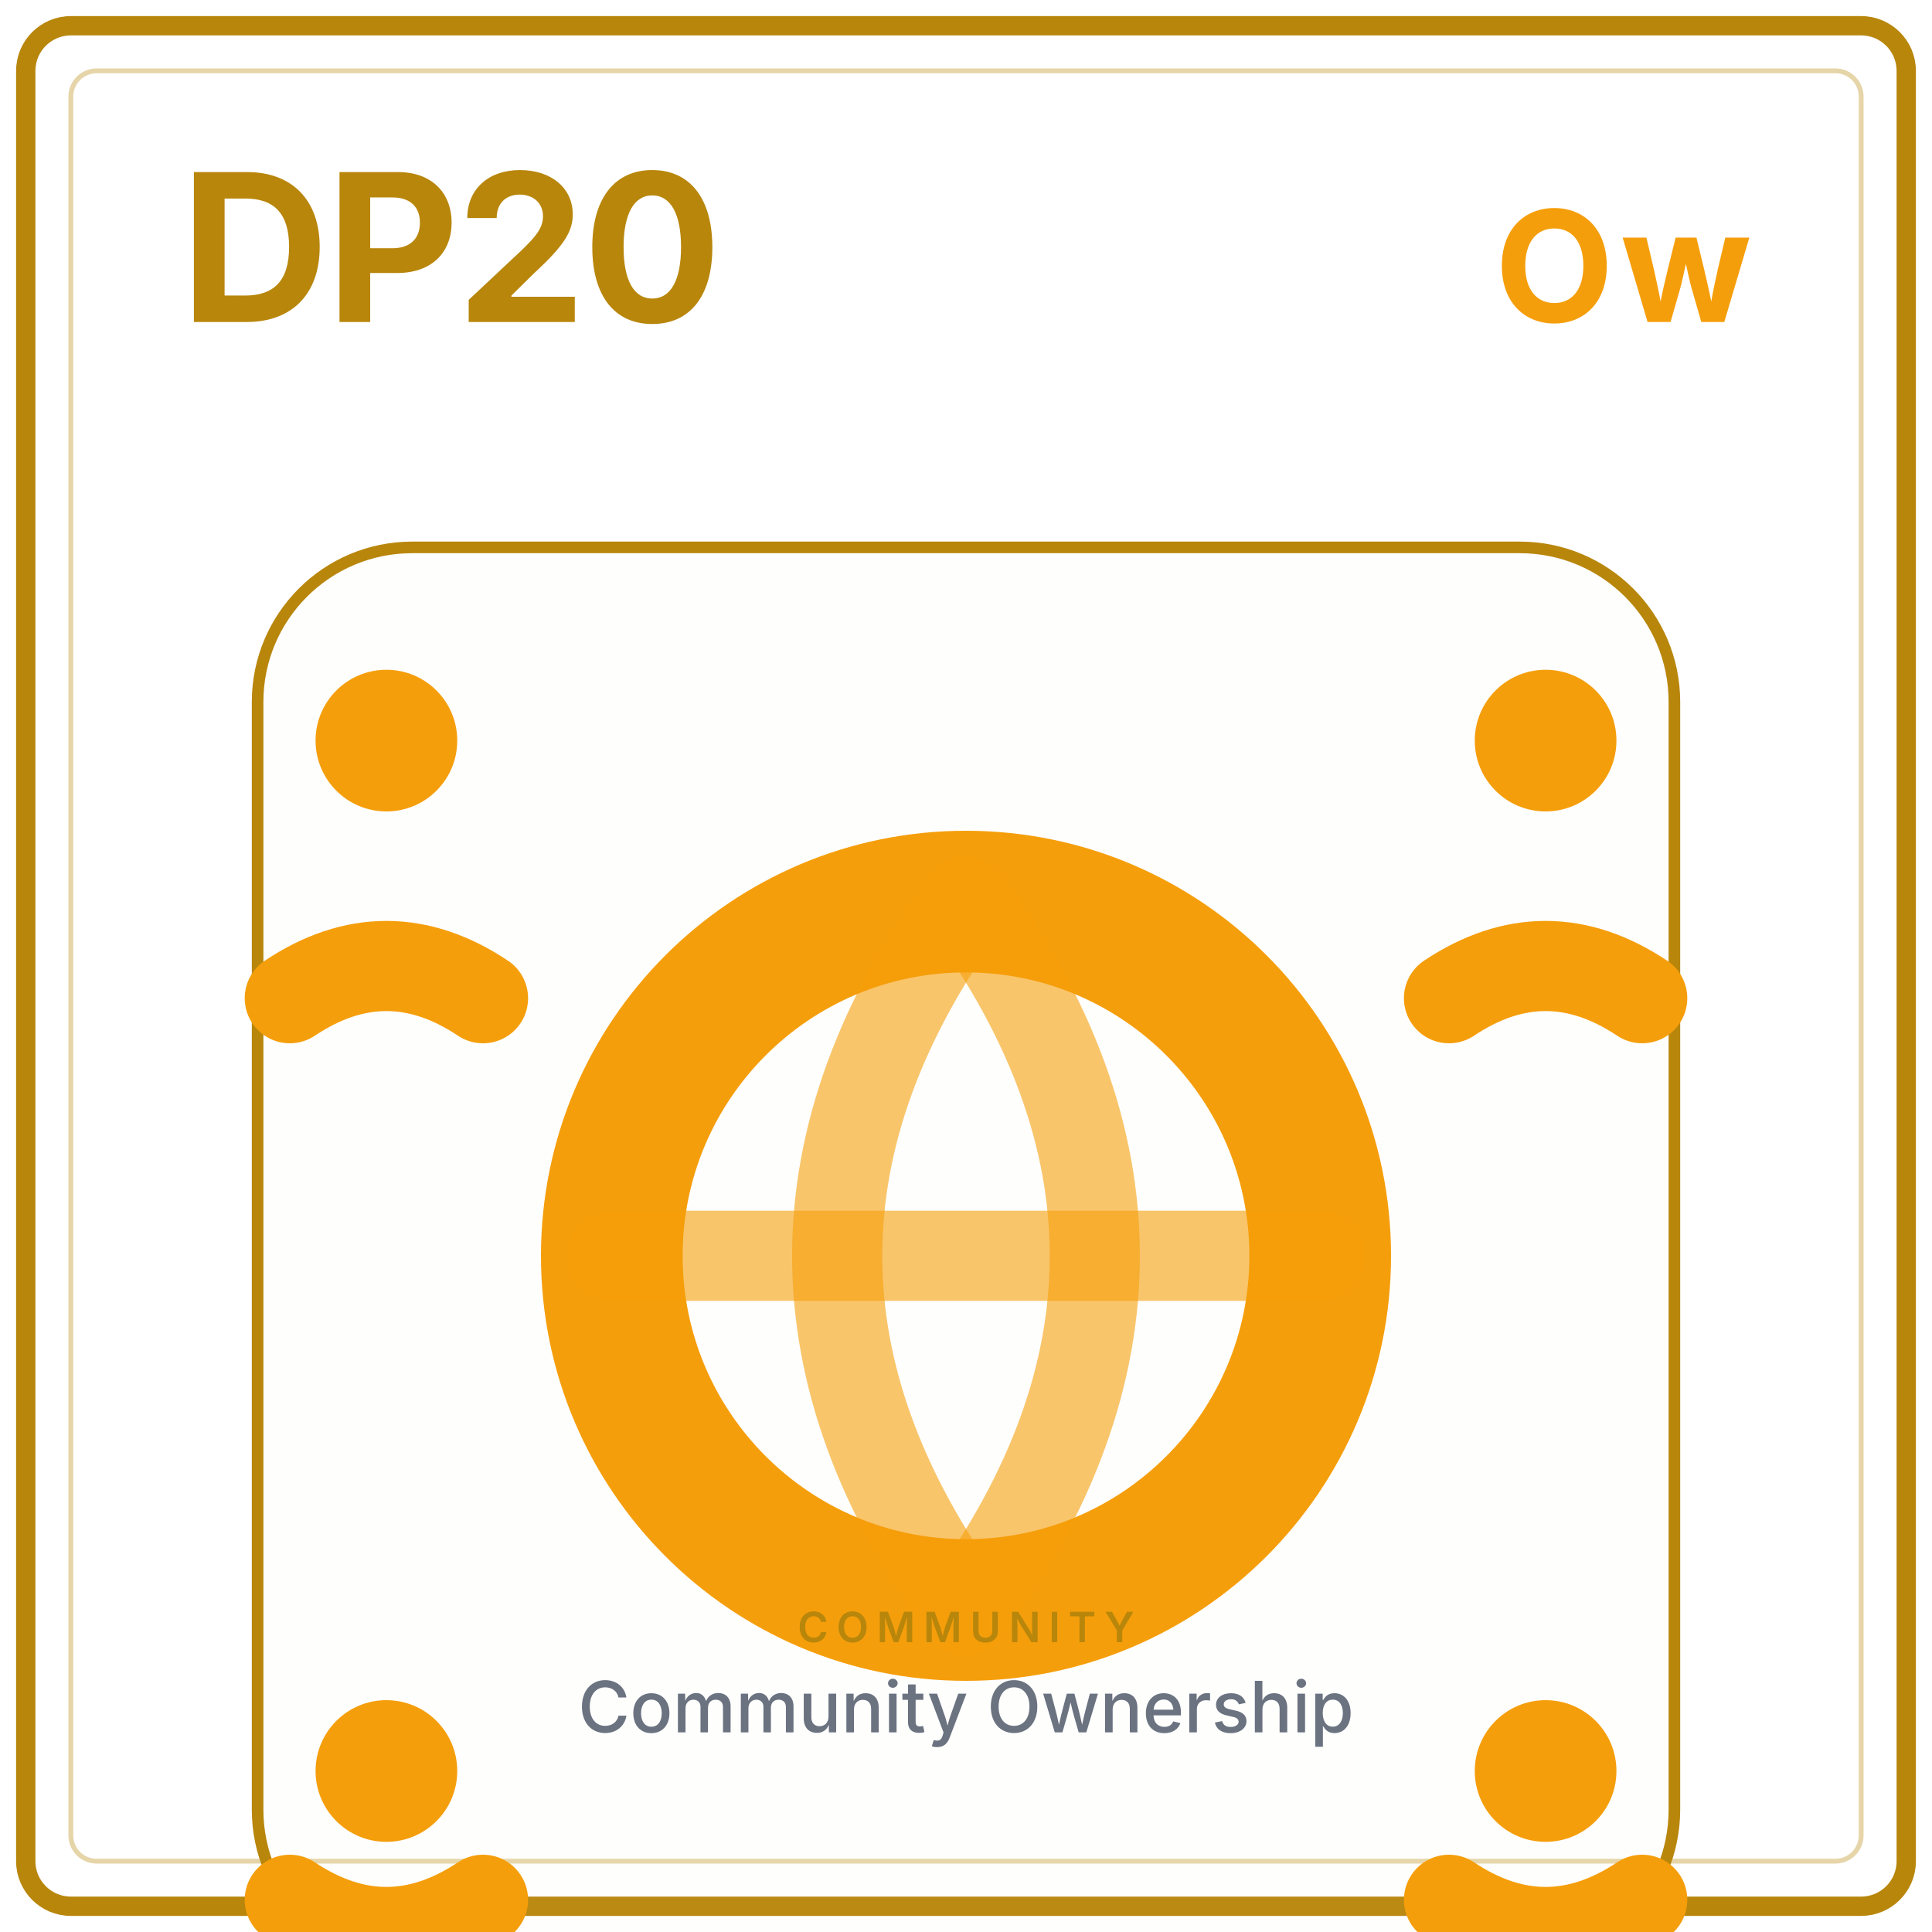
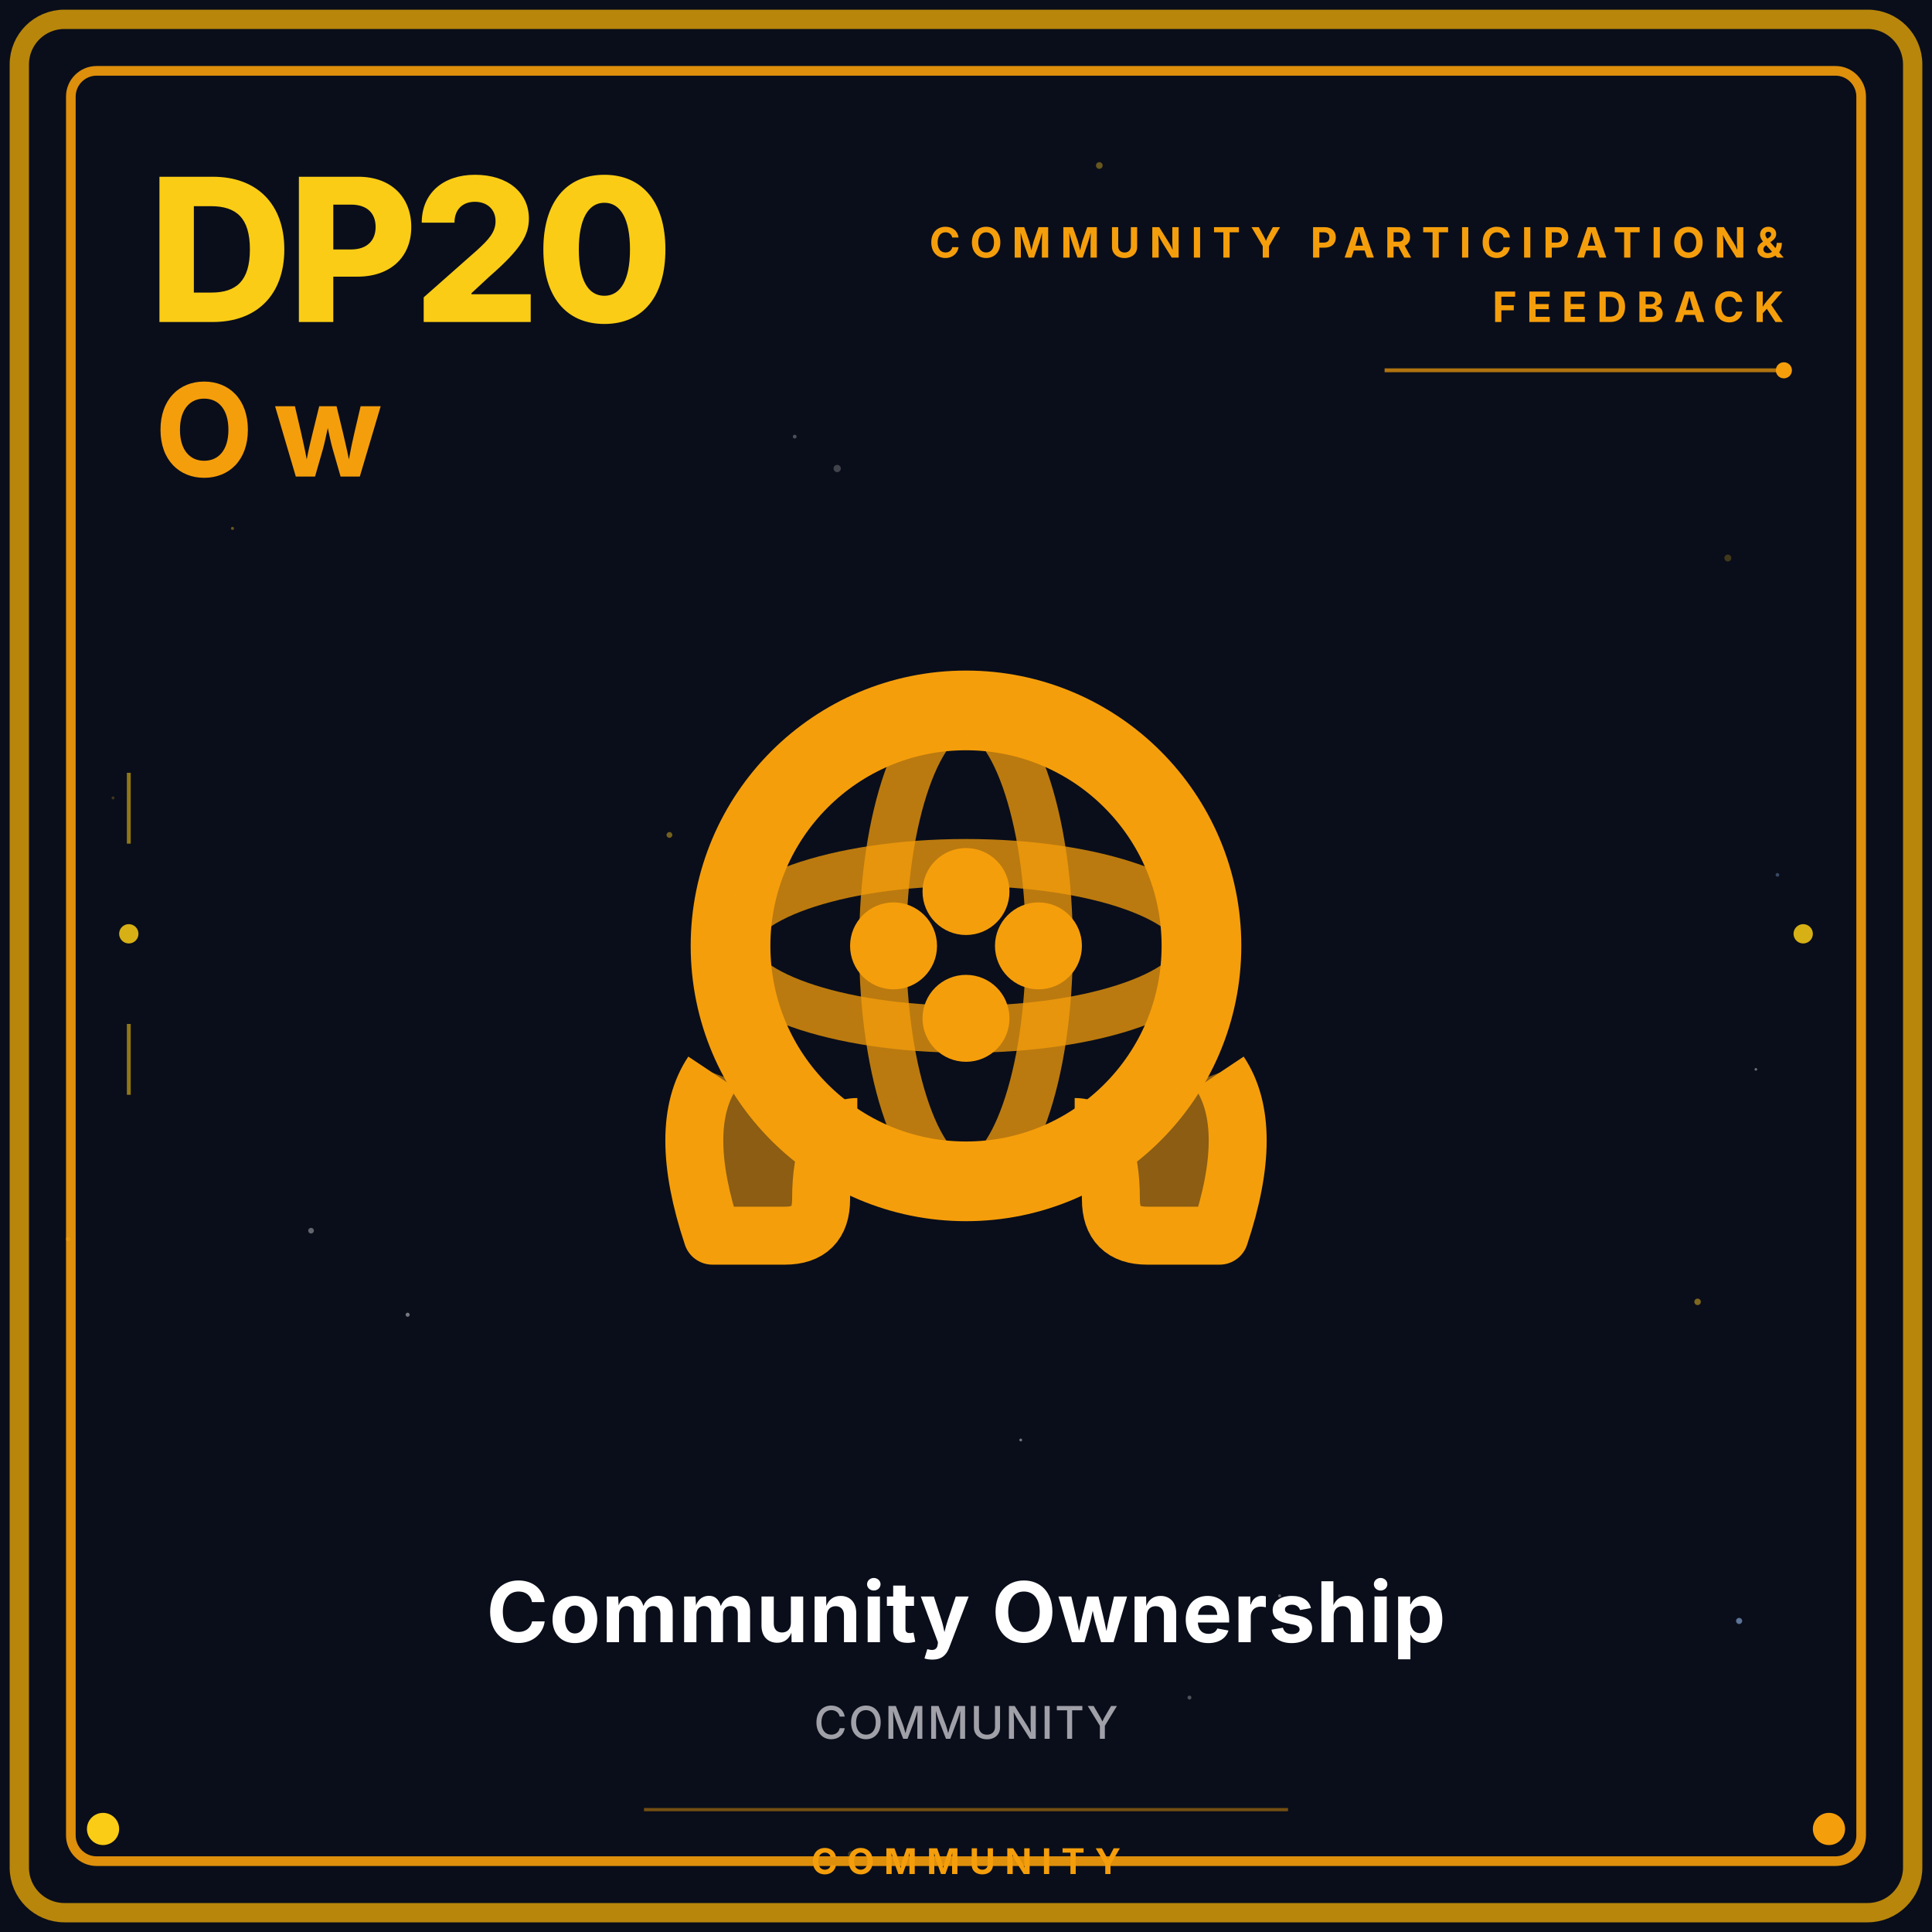
<svg xmlns="http://www.w3.org/2000/svg" viewBox="0 0 600 600" width="600" height="600" role="img" aria-labelledby="t">
-   <rect width="600" height="600" fill="#ffffff" />
-   <rect x="8" y="8" width="584" height="584" rx="14" fill="none" stroke="#b8860b" stroke-width="6" />
-   <rect x="22" y="22" width="556" height="556" rx="8" fill="none" stroke="#b8860b" stroke-width="1.5" stroke-opacity="0.35" />
-   <text x="56" y="100" font-family="Inter, &quot;SF Pro Text&quot;, &quot;Segoe UI&quot;, system-ui, sans-serif" font-size="64" font-weight="700" fill="#b8860b" letter-spacing="-1">DP20</text>
-   <text x="544" y="100" font-family="Inter, &quot;SF Pro Text&quot;, &quot;Segoe UI&quot;, system-ui, sans-serif" font-size="48" font-weight="700" fill="#f59e0b" text-anchor="end" letter-spacing="2">Ow</text>
-   <svg x="60" y="150" width="480" height="480" viewBox="0 0 24 24" fill="none">
-     <rect x="1.0" y="1.0" width="22" height="22" rx="2.4" fill="#f5e9c8" fill-opacity="0.04" stroke="#b8860b" stroke-width="0.18" />
-     <circle cx="12" cy="12" r="5.5" fill="none" stroke="#f59e0b" stroke-width="2.2" stroke-opacity="1.0" />
-     <path d="M 6.5 12 L 17.5 12" fill="none" stroke="#f59e0b" stroke-width="1.4" stroke-opacity="0.6" stroke-linejoin="round" stroke-linecap="round" />
-     <path d="M 12 6.5 Q 8 12 12 17.5" fill="none" stroke="#f59e0b" stroke-width="1.4" stroke-opacity="0.6" stroke-linejoin="round" stroke-linecap="round" />
-     <path d="M 12 6.5 Q 16 12 12 17.5" fill="none" stroke="#f59e0b" stroke-width="1.4" stroke-opacity="0.6" stroke-linejoin="round" stroke-linecap="round" />
-     <circle cx="3" cy="4" r="1.1" fill="#f59e0b" stroke="none" stroke-width="2.2" stroke-opacity="1.0" />
-     <path d="M 1.5 8 Q 3 7 4.5 8" fill="none" stroke="#f59e0b" stroke-width="1.4" stroke-opacity="1.0" stroke-linejoin="round" stroke-linecap="round" />
-     <circle cx="21" cy="4" r="1.1" fill="#f59e0b" stroke="none" stroke-width="2.2" stroke-opacity="1.0" />
-     <path d="M 19.5 8 Q 21 7 22.5 8" fill="none" stroke="#f59e0b" stroke-width="1.4" stroke-opacity="1.0" stroke-linejoin="round" stroke-linecap="round" />
-     <circle cx="3" cy="20" r="1.1" fill="#f59e0b" stroke="none" stroke-width="2.2" stroke-opacity="1.0" />
-     <path d="M 1.5 22 Q 3 23 4.5 22" fill="none" stroke="#f59e0b" stroke-width="1.4" stroke-opacity="1.0" stroke-linejoin="round" stroke-linecap="round" />
-     <circle cx="21" cy="20" r="1.1" fill="#f59e0b" stroke="none" stroke-width="2.2" stroke-opacity="1.0" />
-     <path d="M 19.5 22 Q 21 23 22.5 22" fill="none" stroke="#f59e0b" stroke-width="1.4" stroke-opacity="1.0" stroke-linejoin="round" stroke-linecap="round" />
+   <rect width="600" height="600" fill="#0a0e1a" />
+   <circle cx="527.2" cy="404.3" r="1.01" fill="#e8b923" fill-opacity="0.52" />
+   <circle cx="397.4" cy="495.6" r="0.48" fill="#ffffff" fill-opacity="0.31" />
+   <circle cx="35.1" cy="247.8" r="0.46" fill="#e8b923" fill-opacity="0.24" />
+   <circle cx="552.0" cy="271.7" r="0.57" fill="#a0c8ff" fill-opacity="0.31" />
+   <circle cx="207.9" cy="259.3" r="0.9" fill="#e8b923" fill-opacity="0.48" />
+   <circle cx="246.8" cy="135.6" r="0.59" fill="#ffffff" fill-opacity="0.27" />
+   <circle cx="126.6" cy="408.3" r="0.63" fill="#ffffff" fill-opacity="0.44" />
+   <circle cx="369.4" cy="527.2" r="0.61" fill="#ffffff" fill-opacity="0.28" />
+   <circle cx="341.4" cy="51.4" r="1.04" fill="#e8b923" fill-opacity="0.42" />
+   <circle cx="96.6" cy="382.2" r="0.88" fill="#ffffff" fill-opacity="0.36" />
+   <circle cx="536.6" cy="173.3" r="1.07" fill="#e8b923" fill-opacity="0.25" />
+   <circle cx="540.1" cy="503.4" r="0.95" fill="#a0c8ff" fill-opacity="0.55" />
+   <circle cx="260.0" cy="145.5" r="1.13" fill="#ffffff" fill-opacity="0.22" />
+   <circle cx="264.4" cy="575.9" r="1.07" fill="#e8b923" fill-opacity="0.24" />
+   <circle cx="21.1" cy="384.8" r="0.65" fill="#e8b923" fill-opacity="0.46" />
+   <circle cx="317.0" cy="447.2" r="0.44" fill="#ffffff" fill-opacity="0.43" />
+   <circle cx="545.3" cy="332.1" r="0.41" fill="#ffffff" fill-opacity="0.4" />
+   <circle cx="72.2" cy="164.1" r="0.47" fill="#e8b923" fill-opacity="0.43" />
+   <rect x="6" y="6" width="588" height="588" rx="14" fill="none" stroke="#b8860b" stroke-width="6" />
+   <rect x="22" y="22" width="556" height="556" rx="8" fill="none" stroke="#f59e0b" stroke-width="3" stroke-opacity="0.9" />
+   <text x="46" y="100" font-family="'Inter','SF Pro Display','Segoe UI','Liberation Sans','DejaVu Sans',system-ui,sans-serif" font-size="62" font-weight="800" fill="#facc15" letter-spacing="-1.5">DP20</text>
+   <text x="48" y="148" font-family="'Inter','SF Pro Display','Segoe UI','Liberation Sans','DejaVu Sans',system-ui,sans-serif" font-size="40" font-weight="700" fill="#f59e0b" letter-spacing="6">Ow</text>
+   <text x="554" y="80" font-family="'Inter','SF Pro Display','Segoe UI','Liberation Sans','DejaVu Sans',system-ui,sans-serif" font-size="13" font-weight="700" fill="#f59e0b" letter-spacing="3" text-anchor="end">COMMUNITY PARTICIPATION&amp;</text>
+   <text x="554" y="100" font-family="'Inter','SF Pro Display','Segoe UI','Liberation Sans','DejaVu Sans',system-ui,sans-serif" font-size="13" font-weight="700" fill="#f59e0b" letter-spacing="3" text-anchor="end">FEEDBACK</text>
+   <line x1="430" y1="115" x2="554" y2="115" stroke="#f59e0b" stroke-width="1.2" stroke-opacity="0.7" />
+   <circle cx="554" cy="115" r="2.5" fill="#f59e0b" />
+   <circle cx="40" cy="290" r="3" fill="#facc15" fill-opacity="0.85" />
+   <line x1="40" y1="240" x2="40" y2="262" stroke="#facc15" stroke-width="1.2" stroke-opacity="0.55" />
+   <line x1="40" y1="318" x2="40" y2="340" stroke="#facc15" stroke-width="1.2" stroke-opacity="0.55" />
+   <circle cx="560" cy="290" r="3" fill="#facc15" fill-opacity="0.85" />
+   <svg x="165" y="170" width="270" height="270" viewBox="0 0 24 24" fill="none" stroke="#f59e0b">
+     <circle cx="12" cy="11" r="6.5" stroke="#f59e0b" stroke-width="2.2" fill="none" />
+     <ellipse cx="12" cy="11" rx="6.5" ry="2.3" stroke="#f59e0b" stroke-width="1.3" fill="none" stroke-opacity="0.75" />
+     <ellipse cx="12" cy="11" rx="2.3" ry="6.5" stroke="#f59e0b" stroke-width="1.3" fill="none" stroke-opacity="0.75" />
+     <path d="M5 14.5 Q4 16 5 19 L7 19 Q8 19 8 18 Q8 16 9 16" stroke="#f59e0b" stroke-width="1.6" fill="#f59e0b" fill-opacity="0.55" stroke-linejoin="round" />
+     <path d="M19 14.5 Q20 16 19 19 L17 19 Q16 19 16 18 Q16 16 15 16" stroke="#f59e0b" stroke-width="1.6" fill="#f59e0b" fill-opacity="0.55" stroke-linejoin="round" />
+     <circle cx="10" cy="11" r="0.7" fill="#f59e0b" />
+     <circle cx="12" cy="9.5" r="0.7" fill="#f59e0b" />
+     <circle cx="14" cy="11" r="0.7" fill="#f59e0b" />
+     <circle cx="12" cy="13" r="0.7" fill="#f59e0b" />
  </svg>
-   <text x="300" y="538" font-family="Inter, &quot;SF Pro Text&quot;, &quot;Segoe UI&quot;, system-ui, sans-serif" font-size="22" font-weight="500" fill="#6b7280" text-anchor="middle">Community Ownership</text>
-   <text x="300" y="510" font-family="Inter, &quot;SF Pro Text&quot;, &quot;Segoe UI&quot;, system-ui, sans-serif" font-size="13" font-weight="600" fill="#b8860b" text-anchor="middle" letter-spacing="2.5">COMMUNITY</text>
+   <text x="300" y="510" font-family="'Inter','SF Pro Display','Segoe UI','Liberation Sans','DejaVu Sans',system-ui,sans-serif" font-size="26" font-weight="700" fill="#ffffff" text-anchor="middle" letter-spacing="0.3">Community Ownership</text>
+   <text x="300" y="540" font-family="'Inter','SF Pro Display','Segoe UI','Liberation Sans','DejaVu Sans',system-ui,sans-serif" font-size="14" font-weight="500" fill="#a0a0a8" text-anchor="middle" letter-spacing="0.5">COMMUNITY</text>
+   <line x1="200" y1="562" x2="400" y2="562" stroke="#f59e0b" stroke-width="1" stroke-opacity="0.45" />
+   <text x="300" y="582" font-family="'Inter','SF Pro Display','Segoe UI','Liberation Sans','DejaVu Sans',system-ui,sans-serif" font-size="11" font-weight="700" fill="#f59e0b" letter-spacing="3" text-anchor="middle">COMMUNITY</text>
+   <circle cx="32" cy="568" r="5" fill="#facc15" />
+   <circle cx="568" cy="568" r="5" fill="#f59e0b" />
</svg>
